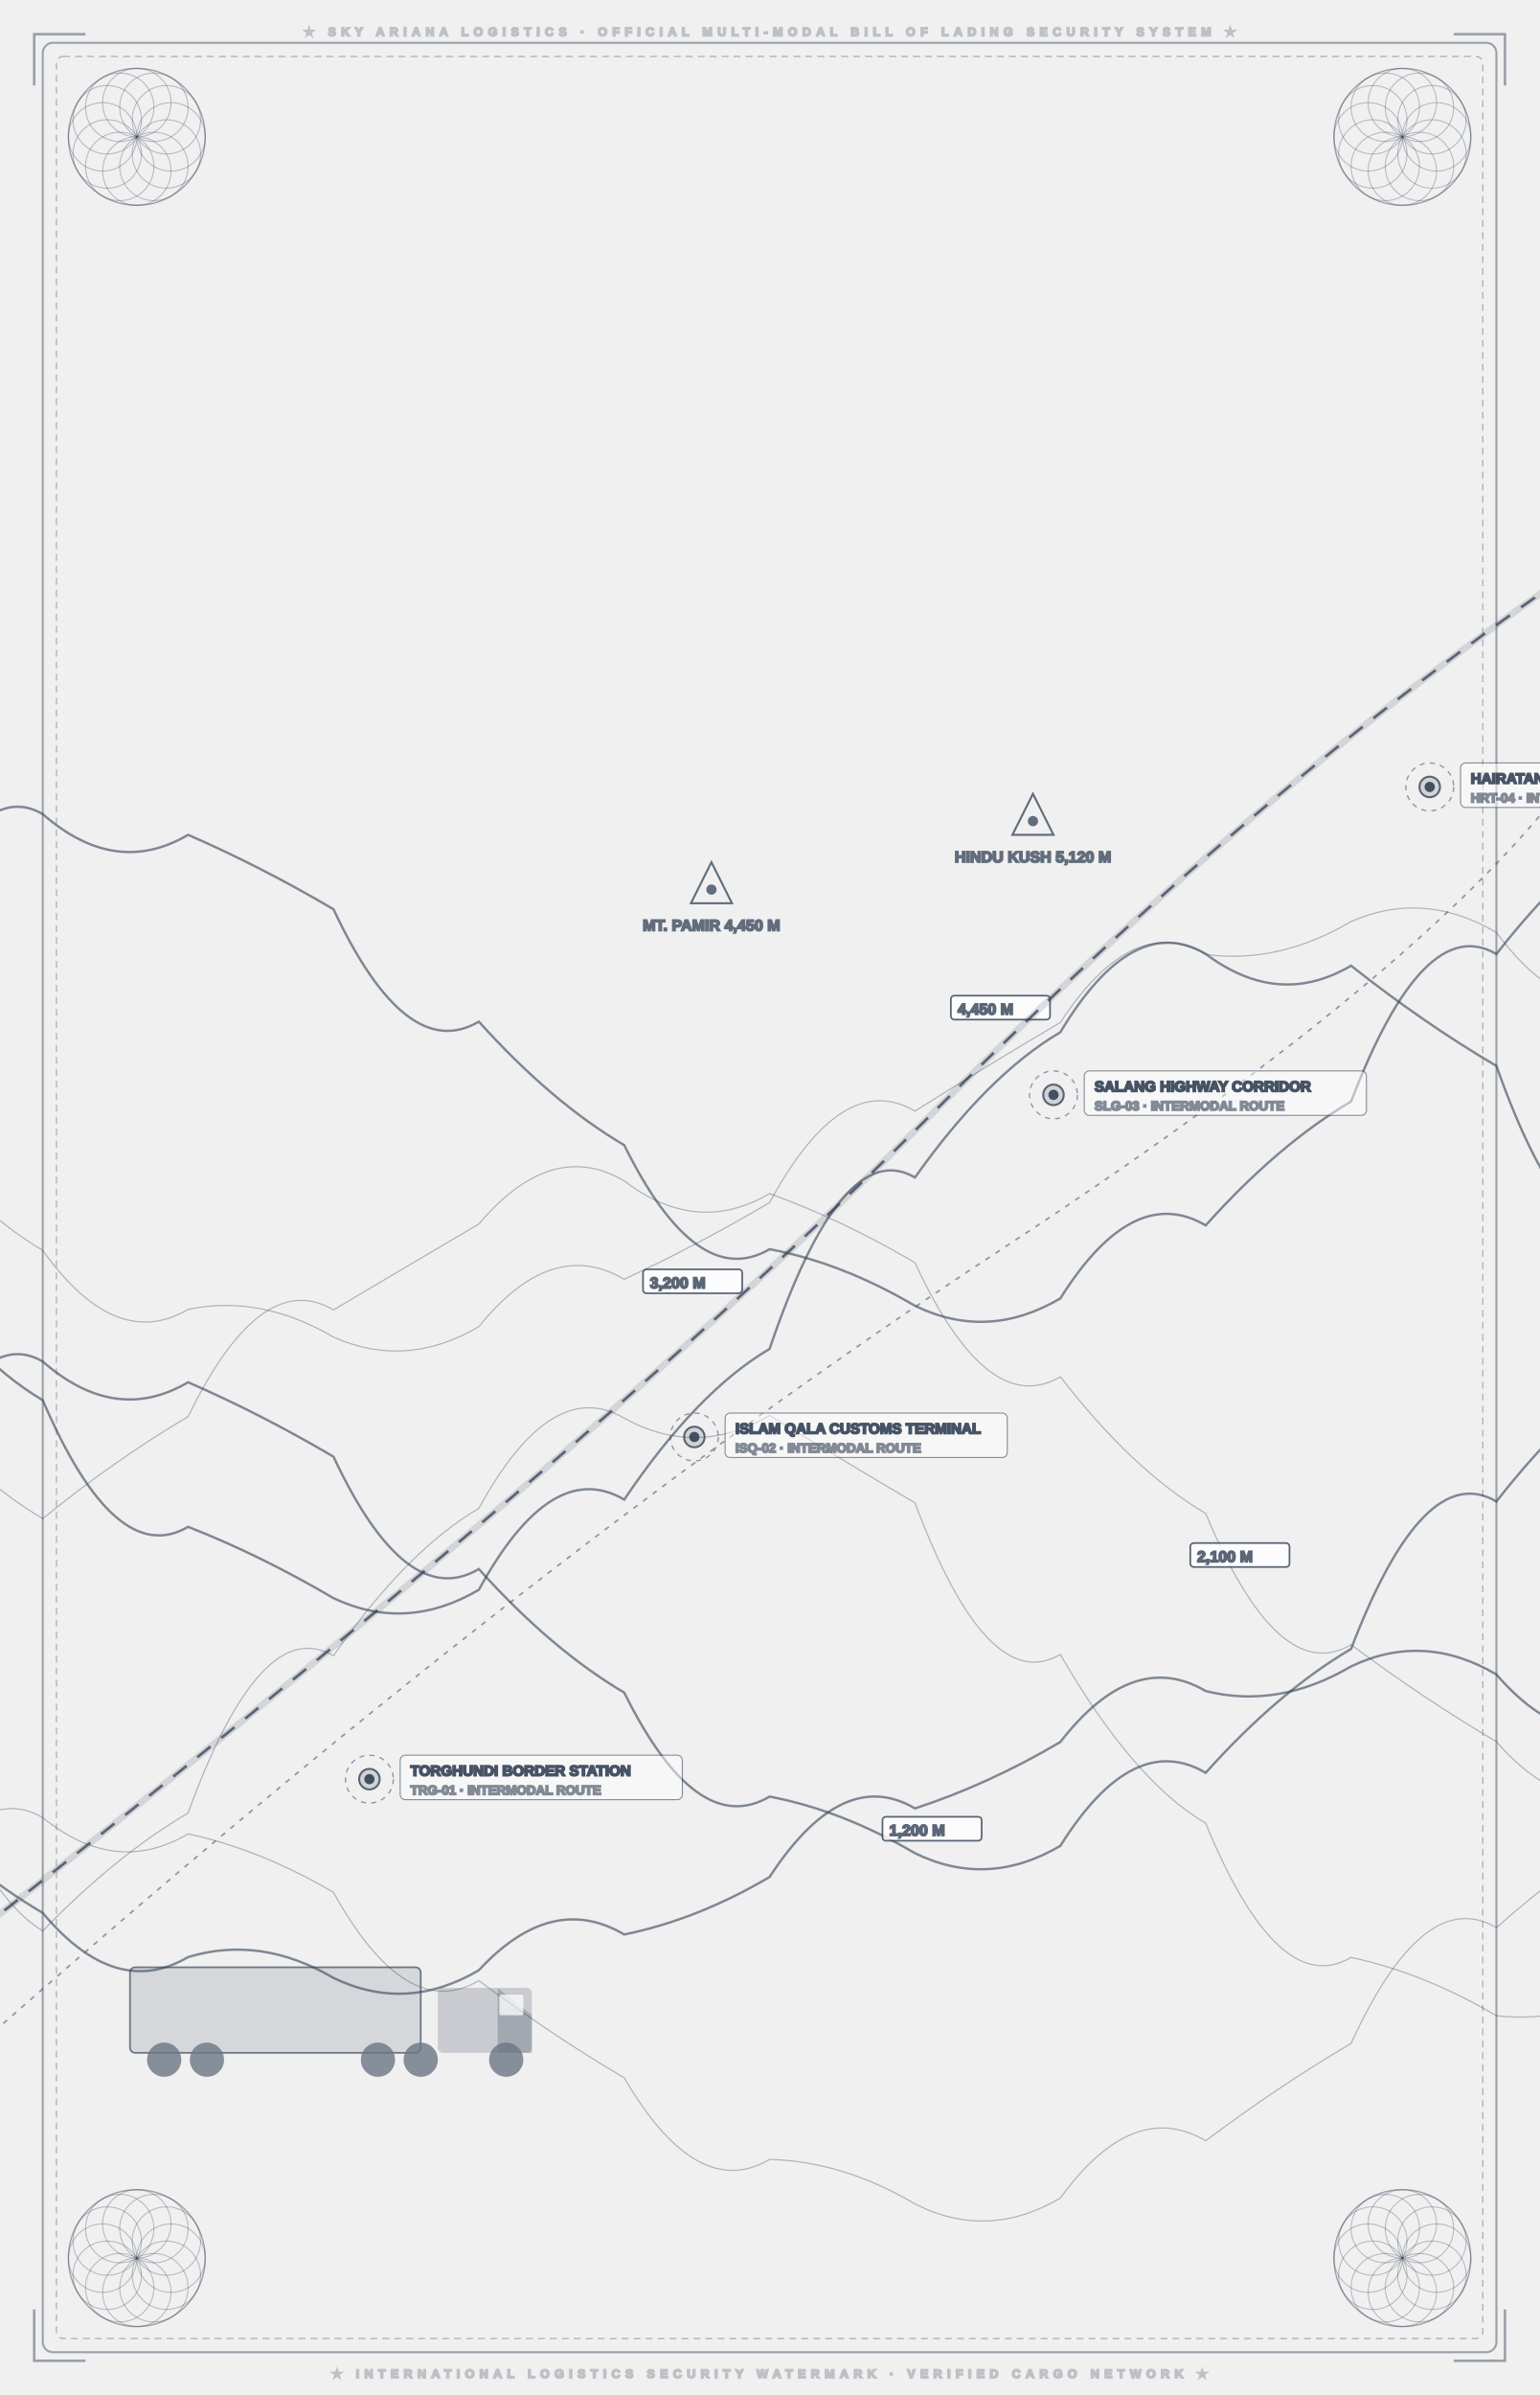
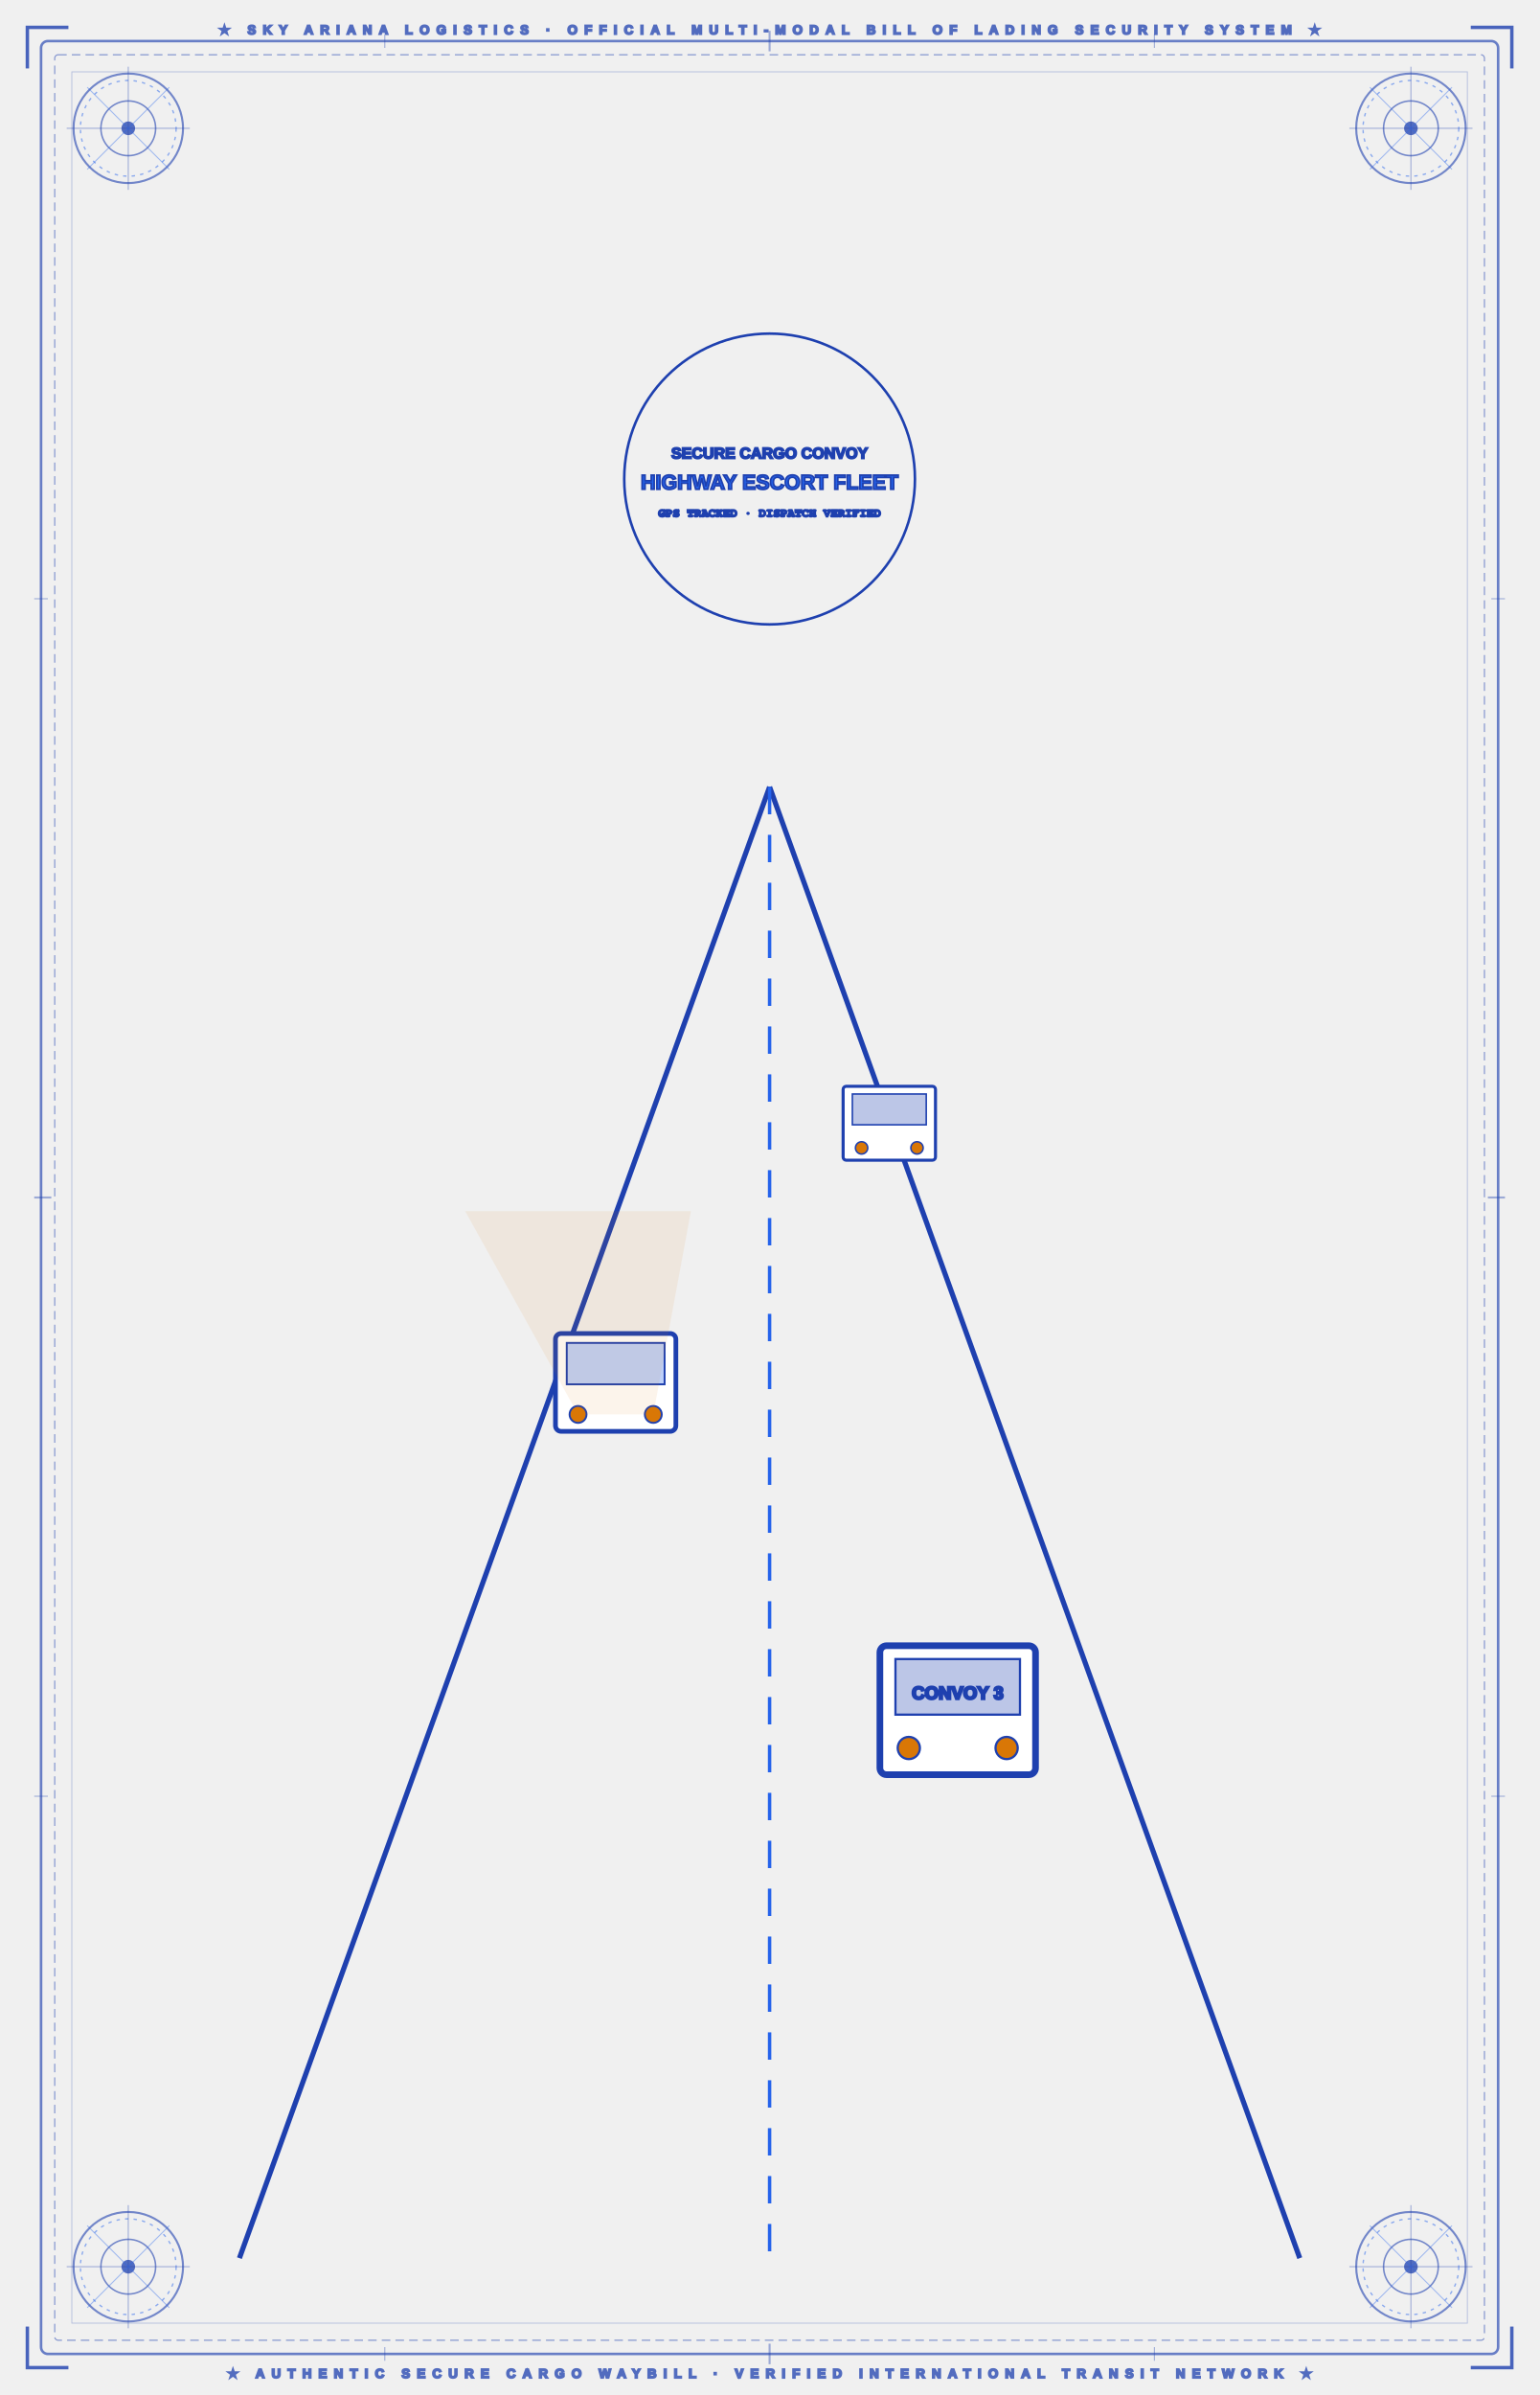
<svg xmlns="http://www.w3.org/2000/svg" viewBox="0 0 900 1400" width="100%" height="100%">
  <defs>
    <filter id="soft-glow" x="-20%" y="-20%" width="140%" height="140%">
      <feGaussianBlur stdDeviation="1.5" result="blur" />
      <feComposite in="SourceGraphic" in2="blur" operator="over" />
    </filter>
+     <linearGradient id="primary-grad" x1="0%" y1="0%" x2="100%" y2="100%">
+       <stop offset="0%" stop-color="#1e40af" stop-opacity="0.85" />
+       <stop offset="100%" stop-color="#2563eb" stop-opacity="0.5" />
+     </linearGradient>
+     <linearGradient id="fade-down" x1="0%" y1="0%" x2="0%" y2="100%">
+       <stop offset="0%" stop-color="#1e40af" stop-opacity="0.7" />
+       <stop offset="100%" stop-color="#2563eb" stop-opacity="0.1" />
+     </linearGradient>
  </defs>
-   <g transform="translate(80,80)">
-     <circle cx="0" cy="0" r="40" fill="none" stroke="#334155" stroke-width="0.8" opacity="0.45" />
-     <circle cx="20.0" cy="0.0" r="20.0" fill="none" stroke="#334155" stroke-width="0.6" opacity="0.32" />
-     <circle cx="17.3" cy="10.0" r="20.0" fill="none" stroke="#334155" stroke-width="0.6" opacity="0.32" />
-     <circle cx="10.0" cy="17.3" r="20.0" fill="none" stroke="#334155" stroke-width="0.6" opacity="0.32" />
-     <circle cx="0.0" cy="20.0" r="20.0" fill="none" stroke="#334155" stroke-width="0.6" opacity="0.32" />
-     <circle cx="-10.0" cy="17.3" r="20.0" fill="none" stroke="#334155" stroke-width="0.6" opacity="0.32" />
-     <circle cx="-17.3" cy="10.0" r="20.0" fill="none" stroke="#334155" stroke-width="0.6" opacity="0.32" />
-     <circle cx="-20.0" cy="0.0" r="20.0" fill="none" stroke="#334155" stroke-width="0.6" opacity="0.32" />
-     <circle cx="-17.3" cy="-10.0" r="20.0" fill="none" stroke="#334155" stroke-width="0.6" opacity="0.32" />
-     <circle cx="-10.0" cy="-17.3" r="20.0" fill="none" stroke="#334155" stroke-width="0.6" opacity="0.32" />
-     <circle cx="-0.0" cy="-20.0" r="20.0" fill="none" stroke="#334155" stroke-width="0.6" opacity="0.32" />
-     <circle cx="10.0" cy="-17.3" r="20.0" fill="none" stroke="#334155" stroke-width="0.6" opacity="0.32" />
-     <circle cx="17.3" cy="-10.0" r="20.0" fill="none" stroke="#334155" stroke-width="0.6" opacity="0.32" />
-   </g>
-   <g transform="translate(820,80)">
-     <circle cx="0" cy="0" r="40" fill="none" stroke="#334155" stroke-width="0.8" opacity="0.45" />
-     <circle cx="20.0" cy="0.0" r="20.0" fill="none" stroke="#334155" stroke-width="0.6" opacity="0.32" />
-     <circle cx="17.3" cy="10.0" r="20.0" fill="none" stroke="#334155" stroke-width="0.6" opacity="0.32" />
-     <circle cx="10.0" cy="17.3" r="20.0" fill="none" stroke="#334155" stroke-width="0.6" opacity="0.32" />
-     <circle cx="0.0" cy="20.0" r="20.0" fill="none" stroke="#334155" stroke-width="0.6" opacity="0.32" />
-     <circle cx="-10.0" cy="17.3" r="20.0" fill="none" stroke="#334155" stroke-width="0.6" opacity="0.32" />
-     <circle cx="-17.3" cy="10.0" r="20.0" fill="none" stroke="#334155" stroke-width="0.6" opacity="0.32" />
-     <circle cx="-20.0" cy="0.0" r="20.0" fill="none" stroke="#334155" stroke-width="0.6" opacity="0.32" />
-     <circle cx="-17.3" cy="-10.0" r="20.0" fill="none" stroke="#334155" stroke-width="0.6" opacity="0.32" />
-     <circle cx="-10.0" cy="-17.3" r="20.0" fill="none" stroke="#334155" stroke-width="0.6" opacity="0.32" />
-     <circle cx="-0.0" cy="-20.0" r="20.0" fill="none" stroke="#334155" stroke-width="0.6" opacity="0.32" />
-     <circle cx="10.0" cy="-17.3" r="20.0" fill="none" stroke="#334155" stroke-width="0.6" opacity="0.32" />
-     <circle cx="17.3" cy="-10.0" r="20.0" fill="none" stroke="#334155" stroke-width="0.6" opacity="0.32" />
-   </g>
-   <g transform="translate(80,1320)">
-     <circle cx="0" cy="0" r="40" fill="none" stroke="#334155" stroke-width="0.8" opacity="0.45" />
-     <circle cx="20.0" cy="0.0" r="20.0" fill="none" stroke="#334155" stroke-width="0.6" opacity="0.32" />
-     <circle cx="17.3" cy="10.0" r="20.0" fill="none" stroke="#334155" stroke-width="0.6" opacity="0.32" />
-     <circle cx="10.0" cy="17.3" r="20.0" fill="none" stroke="#334155" stroke-width="0.6" opacity="0.32" />
-     <circle cx="0.0" cy="20.0" r="20.0" fill="none" stroke="#334155" stroke-width="0.6" opacity="0.32" />
-     <circle cx="-10.0" cy="17.3" r="20.0" fill="none" stroke="#334155" stroke-width="0.6" opacity="0.32" />
-     <circle cx="-17.3" cy="10.0" r="20.0" fill="none" stroke="#334155" stroke-width="0.6" opacity="0.32" />
-     <circle cx="-20.0" cy="0.0" r="20.0" fill="none" stroke="#334155" stroke-width="0.6" opacity="0.32" />
-     <circle cx="-17.3" cy="-10.0" r="20.0" fill="none" stroke="#334155" stroke-width="0.6" opacity="0.32" />
-     <circle cx="-10.0" cy="-17.3" r="20.0" fill="none" stroke="#334155" stroke-width="0.6" opacity="0.32" />
-     <circle cx="-0.0" cy="-20.0" r="20.0" fill="none" stroke="#334155" stroke-width="0.6" opacity="0.32" />
-     <circle cx="10.0" cy="-17.3" r="20.0" fill="none" stroke="#334155" stroke-width="0.6" opacity="0.32" />
-     <circle cx="17.3" cy="-10.0" r="20.0" fill="none" stroke="#334155" stroke-width="0.6" opacity="0.32" />
-   </g>
-   <g transform="translate(820,1320)">
-     <circle cx="0" cy="0" r="40" fill="none" stroke="#334155" stroke-width="0.8" opacity="0.45" />
-     <circle cx="20.0" cy="0.0" r="20.0" fill="none" stroke="#334155" stroke-width="0.6" opacity="0.32" />
-     <circle cx="17.3" cy="10.0" r="20.0" fill="none" stroke="#334155" stroke-width="0.6" opacity="0.32" />
-     <circle cx="10.0" cy="17.3" r="20.0" fill="none" stroke="#334155" stroke-width="0.6" opacity="0.32" />
-     <circle cx="0.0" cy="20.0" r="20.0" fill="none" stroke="#334155" stroke-width="0.6" opacity="0.32" />
-     <circle cx="-10.0" cy="17.3" r="20.0" fill="none" stroke="#334155" stroke-width="0.6" opacity="0.32" />
-     <circle cx="-17.3" cy="10.0" r="20.0" fill="none" stroke="#334155" stroke-width="0.6" opacity="0.32" />
-     <circle cx="-20.0" cy="0.0" r="20.0" fill="none" stroke="#334155" stroke-width="0.6" opacity="0.32" />
-     <circle cx="-17.3" cy="-10.0" r="20.0" fill="none" stroke="#334155" stroke-width="0.6" opacity="0.32" />
-     <circle cx="-10.0" cy="-17.3" r="20.0" fill="none" stroke="#334155" stroke-width="0.6" opacity="0.32" />
-     <circle cx="-0.0" cy="-20.0" r="20.0" fill="none" stroke="#334155" stroke-width="0.6" opacity="0.32" />
-     <circle cx="10.0" cy="-17.3" r="20.0" fill="none" stroke="#334155" stroke-width="0.6" opacity="0.32" />
-     <circle cx="17.3" cy="-10.0" r="20.0" fill="none" stroke="#334155" stroke-width="0.6" opacity="0.32" />
-   </g>
-   <g fill="none" stroke="#334155" opacity="0.45">
-     <rect x="25" y="25" width="850" height="1350" rx="6" stroke-width="1.2" />
-     <rect x="33" y="33" width="834" height="1334" rx="4" stroke-width="0.6" stroke-dasharray="4 3" />
-     <path d="M20,50 L20,20 L50,20" stroke-width="1.5" />
-     <path d="M880,50 L880,20 L850,20" stroke-width="1.5" />
-     <path d="M20,1350 L20,1380 L50,1380" stroke-width="1.5" />
-     <path d="M880,1350 L880,1380 L850,1380" stroke-width="1.5" />
-     <text x="450" y="21" font-family="Arial, sans-serif" font-size="7" font-weight="bold" letter-spacing="3" text-anchor="middle" fill="#334155" opacity="0.6">★ SKY ARIANA LOGISTICS · OFFICIAL MULTI-MODAL BILL OF LADING SECURITY SYSTEM ★</text>
-     <text x="450" y="1390" font-family="Arial, sans-serif" font-size="7" font-weight="bold" letter-spacing="3" text-anchor="middle" fill="#334155" opacity="0.6">★ INTERNATIONAL LOGISTICS SECURITY WATERMARK · VERIFIED CARGO NETWORK ★</text>
-   </g>
-   <g fill="none" stroke="#334155" stroke-linecap="round">
-     <path d="M -60,570.115 Q -17.5,450.9 25.0,475.9 Q 67.5,513.0 110.0,488.0 Q 152.5,506.5 195.0,531.5 Q 237.5,622.2 280.0,597.2 Q 322.5,644.4 365.0,669.4 Q 407.5,755.2 450.0,730.2 Q 492.5,738.3 535.0,763.3 Q 577.5,784.0 620.0,759.0 Q 662.5,691.3 705.0,716.3 Q 747.5,668.9 790.0,643.9 Q 832.5,532.7 875.0,557.7 Q 917.5,503.0 960.0,478.0" stroke-width="1.4" opacity="0.6" stroke-dasharray="none" />
-     <rect x="556" y="582" width="58" height="14" fill="#ffffff" opacity="0.8" rx="2" />
-     <text x="560" y="593" font-family="Arial, sans-serif" font-size="9" font-weight="bold" fill="#334155" opacity="0.8">4,450 M</text>
-     <path d="M -60,650.115 Q -17.5,705.9 25.0,730.9 Q 67.5,790.4 110.0,765.4 Q 152.5,756.6 195.0,781.6 Q 237.5,800.5 280.0,775.5 Q 322.5,722.8 365.0,747.8 Q 407.5,728.0 450.0,703.0 Q 492.5,624.5 535.0,649.5 Q 577.5,622.7 620.0,597.7 Q 662.5,532.9 705.0,557.9 Q 747.5,563.7 790.0,538.7 Q 832.5,520.1 875.0,545.1 Q 917.5,602.4 960.0,577.4" stroke-width="0.7" opacity="0.35" stroke-dasharray="none" />
-     <path d="M -60,730.115 Q -17.5,793.5 25.0,818.5 Q 67.5,917.5 110.0,892.5 Q 152.5,909.2 195.0,934.2 Q 237.5,954.3 280.0,929.3 Q 322.5,851.6 365.0,876.6 Q 407.5,813.5 450.0,788.5 Q 492.5,663.3 535.0,688.3 Q 577.5,628.4 620.0,603.4 Q 662.5,532.6 705.0,557.6 Q 747.5,589.5 790.0,564.5 Q 832.5,598.1 875.0,623.1 Q 917.5,743.2 960.0,718.2" stroke-width="1.4" opacity="0.6" stroke-dasharray="none" />
-     <rect x="376" y="742" width="58" height="14" fill="#ffffff" opacity="0.8" rx="2" />
-     <text x="380" y="753" font-family="Arial, sans-serif" font-size="9" font-weight="bold" fill="#334155" opacity="0.8">3,200 M</text>
-     <path d="M -60,810.115 Q -17.5,862.7 25.0,887.7 Q 67.5,853.1 110.0,828.1 Q 152.5,740.7 195.0,765.7 Q 237.5,740.5 280.0,715.5 Q 322.5,665.3 365.0,690.3 Q 407.5,722.7 450.0,697.7 Q 492.5,713.1 535.0,738.1 Q 577.5,829.8 620.0,804.8 Q 662.5,859.7 705.0,884.7 Q 747.5,986.4 790.0,961.4 Q 832.5,993.1 875.0,1018.1 Q 917.5,1066.8 960.0,1041.8" stroke-width="0.7" opacity="0.35" stroke-dasharray="none" />
-     <path d="M -60,890.115 Q -17.5,770.9 25.0,795.9 Q 67.5,833.0 110.0,808.0 Q 152.5,826.5 195.0,851.5 Q 237.5,942.2 280.0,917.2 Q 322.5,964.4 365.0,989.4 Q 407.5,1075.2 450.0,1050.2 Q 492.5,1058.3 535.0,1083.3 Q 577.5,1104.0 620.0,1079.0 Q 662.5,1011.3 705.0,1036.3 Q 747.5,988.9 790.0,963.9 Q 832.5,852.7 875.0,877.7 Q 917.5,823.0 960.0,798.0" stroke-width="1.4" opacity="0.6" stroke-dasharray="none" />
-     <rect x="696" y="902" width="58" height="14" fill="#ffffff" opacity="0.8" rx="2" />
-     <text x="700" y="913" font-family="Arial, sans-serif" font-size="9" font-weight="bold" fill="#334155" opacity="0.8">2,100 M</text>
-     <path d="M -60,970.115 Q -17.5,1103.7 25.0,1128.7 Q 67.5,1084.8 110.0,1059.8 Q 152.5,942.9 195.0,967.9 Q 237.5,906.7 280.0,881.7 Q 322.5,804.0 365.0,829.0 Q 407.5,852.4 450.0,827.4 Q 492.5,853.5 535.0,878.5 Q 577.5,992.1 620.0,967.1 Q 662.5,1040.8 705.0,1065.8 Q 747.5,1169.2 790.0,1144.2 Q 832.5,1153.3 875.0,1178.3 Q 917.5,1183.2 960.0,1158.2" stroke-width="0.7" opacity="0.35" stroke-dasharray="none" />
-     <path d="M -60,1050.115 Q -17.5,1093.2 25.0,1118.2 Q 67.5,1169.0 110.0,1144.0 Q 152.5,1131.2 195.0,1156.2 Q 237.5,1176.7 280.0,1151.7 Q 322.5,1105.8 365.0,1130.8 Q 407.5,1122.2 450.0,1097.2 Q 492.5,1032.1 535.0,1057.1 Q 577.5,1043.3 620.0,1018.3 Q 662.5,963.5 705.0,988.5 Q 747.5,999.1 790.0,974.1 Q 832.5,953.8 875.0,978.8 Q 917.5,1028.0 960.0,1003.0" stroke-width="1.4" opacity="0.6" stroke-dasharray="none" />
-     <rect x="516" y="1062" width="58" height="14" fill="#ffffff" opacity="0.8" rx="2" />
-     <text x="520" y="1073" font-family="Arial, sans-serif" font-size="9" font-weight="bold" fill="#334155" opacity="0.8">1,200 M</text>
-     <path d="M -60,1130.115 Q -17.5,1037.5 25.0,1062.5 Q 67.5,1097.0 110.0,1072.0 Q 152.5,1081.2 195.0,1106.2 Q 237.5,1182.8 280.0,1157.8 Q 322.5,1189.6 365.0,1214.6 Q 407.5,1287.3 450.0,1262.3 Q 492.5,1263.3 535.0,1288.3 Q 577.5,1309.9 620.0,1284.9 Q 662.5,1226.4 705.0,1251.4 Q 747.5,1219.5 790.0,1194.5 Q 832.5,1101.8 875.0,1126.8 Q 917.5,1089.1 960.0,1064.1" stroke-width="0.7" opacity="0.35" stroke-dasharray="none" />
-     <g transform="translate(416,520)" opacity="0.75">
-       <polygon points="0,-16 -12,8 12,8" fill="none" stroke="#334155" stroke-width="1.2" />
-       <circle cx="0" cy="0" r="2.5" fill="#334155" />
-       <text x="0" y="24" font-family="Arial, sans-serif" font-size="9" font-weight="bold" fill="#334155" text-anchor="middle">MT. PAMIR 4,450 M</text>
-     </g>
-     <g transform="translate(604,480)" opacity="0.75">
-       <polygon points="0,-16 -12,8 12,8" fill="none" stroke="#334155" stroke-width="1.2" />
-       <circle cx="0" cy="0" r="2.5" fill="#334155" />
-       <text x="0" y="24" font-family="Arial, sans-serif" font-size="9" font-weight="bold" fill="#334155" text-anchor="middle">HINDU KUSH 5,120 M</text>
+   <g fill="none" stroke="#1e40af">
+     <rect x="24" y="24" width="852" height="1352" rx="4" stroke-width="1.5" opacity="0.65" />
+     <rect x="32" y="32" width="836" height="1336" rx="2" stroke-width="0.7" stroke-dasharray="5 3" opacity="0.5" />
+     <rect x="42" y="42" width="816" height="1316" stroke-width="0.5" opacity="0.3" />
+     <path d="M16,40 L16,16 L40,16" stroke-width="2" opacity="0.8" />
+     <path d="M884,40 L884,16 L860,16" stroke-width="2" opacity="0.8" />
+     <path d="M16,1360 L16,1384 L40,1384" stroke-width="2" opacity="0.8" />
+     <path d="M884,1360 L884,1384 L860,1384" stroke-width="2" opacity="0.8" />
+     <text x="450" y="20" font-family="Arial, sans-serif" font-size="7.5" font-weight="bold" letter-spacing="4" text-anchor="middle" fill="#1e40af" opacity="0.75">★ SKY ARIANA LOGISTICS · OFFICIAL MULTI-MODAL BILL OF LADING SECURITY SYSTEM ★</text>
+     <text x="450" y="1390" font-family="Arial, sans-serif" font-size="7.5" font-weight="bold" letter-spacing="4" text-anchor="middle" fill="#1e40af" opacity="0.75">★ AUTHENTIC SECURE CARGO WAYBILL · VERIFIED INTERNATIONAL TRANSIT NETWORK ★</text>
+     <g opacity="0.4" stroke-width="0.6">
+       <line x1="20" y1="350" x2="28" y2="350" />
+       <line x1="20" y1="700" x2="30" y2="700" stroke-width="1.2" />
+       <line x1="20" y1="1050" x2="28" y2="1050" />
+       <line x1="872" y1="350" x2="880" y2="350" />
+       <line x1="870" y1="700" x2="880" y2="700" stroke-width="1.2" />
+       <line x1="872" y1="1050" x2="880" y2="1050" />
+       <line x1="225" y1="20" x2="225" y2="28" />
+       <line x1="450" y1="18" x2="450" y2="30" stroke-width="1.2" />
+       <line x1="675" y1="20" x2="675" y2="28" />
+       <line x1="225" y1="1372" x2="225" y2="1380" />
+       <line x1="450" y1="1370" x2="450" y2="1382" stroke-width="1.2" />
+       <line x1="675" y1="1372" x2="675" y2="1380" />
    </g>
  </g>
-   <g stroke="#334155">
-     <path d="M-40,1150 Q346,850 546,650 T940,320" fill="none" stroke-width="4" stroke-opacity="0.15" />
-     <path d="M-40,1150 Q346,850 546,650 T940,320" fill="none" stroke-width="1.6" stroke-dasharray="10 8" stroke-opacity="0.75" />
-     <path d="M-40,1220 Q296,920 586,730 T940,420" fill="none" stroke-width="1" stroke-dasharray="3 4" stroke-opacity="0.5" />
-     <g transform="translate(216,1040)">
-       <circle cx="0" cy="0" r="14" fill="none" stroke-width="0.8" stroke-dasharray="3 3" opacity="0.5" />
-       <circle cx="0" cy="0" r="6" fill="#334155" fill-opacity="0.2" stroke-width="1.2" opacity="0.8" />
-       <circle cx="0" cy="0" r="2.5" fill="#334155" opacity="0.9" />
-       <rect x="18" y="-14" width="165" height="26" fill="#ffffff" fill-opacity="0.8" rx="3" stroke="#334155" stroke-width="0.6" opacity="0.6" />
-       <text x="24" y="-2" font-family="Arial, sans-serif" font-size="8.5" font-weight="bold" fill="#334155" opacity="0.9">TORGHUNDI BORDER STATION</text>
-       <text x="24" y="9" font-family="Arial, sans-serif" font-size="7.5" font-weight="bold" fill="#334155" opacity="0.6">TRG-01 · INTERMODAL ROUTE</text>
+   <g transform="translate(75,75)">
+     <circle cx="0" cy="0" r="32" fill="none" stroke="#1e40af" stroke-width="1.2" opacity="0.6" />
+     <circle cx="0" cy="0" r="28" fill="none" stroke="#2563eb" stroke-width="0.8" stroke-dasharray="2 3" opacity="0.5" />
+     <circle cx="0" cy="0" r="16" fill="none" stroke="#1e40af" stroke-width="0.9" opacity="0.6" />
+     <circle cx="0" cy="0" r="4" fill="#1e40af" opacity="0.75" />
+     <path d="M-36,0 L36,0 M0,-36 L0,36" stroke="#1e40af" stroke-width="0.6" opacity="0.4" />
+     <path d="M-24,-24 L24,24 M-24,24 L24,-24" stroke="#2563eb" stroke-width="0.6" opacity="0.4" />
+   </g>
+   <g transform="translate(825,75)">
+     <circle cx="0" cy="0" r="32" fill="none" stroke="#1e40af" stroke-width="1.2" opacity="0.6" />
+     <circle cx="0" cy="0" r="28" fill="none" stroke="#2563eb" stroke-width="0.8" stroke-dasharray="2 3" opacity="0.5" />
+     <circle cx="0" cy="0" r="16" fill="none" stroke="#1e40af" stroke-width="0.9" opacity="0.6" />
+     <circle cx="0" cy="0" r="4" fill="#1e40af" opacity="0.75" />
+     <path d="M-36,0 L36,0 M0,-36 L0,36" stroke="#1e40af" stroke-width="0.6" opacity="0.4" />
+     <path d="M-24,-24 L24,24 M-24,24 L24,-24" stroke="#2563eb" stroke-width="0.6" opacity="0.4" />
+   </g>
+   <g transform="translate(75,1325)">
+     <circle cx="0" cy="0" r="32" fill="none" stroke="#1e40af" stroke-width="1.2" opacity="0.6" />
+     <circle cx="0" cy="0" r="28" fill="none" stroke="#2563eb" stroke-width="0.8" stroke-dasharray="2 3" opacity="0.5" />
+     <circle cx="0" cy="0" r="16" fill="none" stroke="#1e40af" stroke-width="0.9" opacity="0.6" />
+     <circle cx="0" cy="0" r="4" fill="#1e40af" opacity="0.75" />
+     <path d="M-36,0 L36,0 M0,-36 L0,36" stroke="#1e40af" stroke-width="0.6" opacity="0.4" />
+     <path d="M-24,-24 L24,24 M-24,24 L24,-24" stroke="#2563eb" stroke-width="0.6" opacity="0.4" />
+   </g>
+   <g transform="translate(825,1325)">
+     <circle cx="0" cy="0" r="32" fill="none" stroke="#1e40af" stroke-width="1.2" opacity="0.6" />
+     <circle cx="0" cy="0" r="28" fill="none" stroke="#2563eb" stroke-width="0.8" stroke-dasharray="2 3" opacity="0.5" />
+     <circle cx="0" cy="0" r="16" fill="none" stroke="#1e40af" stroke-width="0.9" opacity="0.6" />
+     <circle cx="0" cy="0" r="4" fill="#1e40af" opacity="0.75" />
+     <path d="M-36,0 L36,0 M0,-36 L0,36" stroke="#1e40af" stroke-width="0.6" opacity="0.4" />
+     <path d="M-24,-24 L24,24 M-24,24 L24,-24" stroke="#2563eb" stroke-width="0.6" opacity="0.4" />
+   </g>
+   <g fill="none" stroke="#1e40af">
+     <line x1="450" y1="460" x2="140" y2="1320" stroke="#1e40af" stroke-width="3" />
+     <line x1="450" y1="460" x2="760" y2="1320" stroke="#1e40af" stroke-width="3" />
+     <line x1="450" y1="460" x2="450" y2="1320" stroke="#2563eb" stroke-width="2" stroke-dasharray="16 12" />
+     <g transform="translate(520, 680) scale(0.9)" fill="#1e40af">
+       <rect x="-30" y="-50" width="60" height="48" rx="2" fill="#ffffff" stroke="#1e40af" stroke-width="2" />
+       <rect x="-24" y="-45" width="48" height="20" fill="#1e40af" fill-opacity="0.3" />
+       <circle cx="-18" cy="-10" r="4" fill="#d97706" />
+       <circle cx="18" cy="-10" r="4" fill="#d97706" />
    </g>
-     <g transform="translate(406,840)">
-       <circle cx="0" cy="0" r="14" fill="none" stroke-width="0.8" stroke-dasharray="3 3" opacity="0.5" />
-       <circle cx="0" cy="0" r="6" fill="#334155" fill-opacity="0.2" stroke-width="1.2" opacity="0.8" />
-       <circle cx="0" cy="0" r="2.5" fill="#334155" opacity="0.9" />
-       <rect x="18" y="-14" width="165" height="26" fill="#ffffff" fill-opacity="0.8" rx="3" stroke="#334155" stroke-width="0.6" opacity="0.6" />
-       <text x="24" y="-2" font-family="Arial, sans-serif" font-size="8.5" font-weight="bold" fill="#334155" opacity="0.9">ISLAM QALA CUSTOMS TERMINAL</text>
-       <text x="24" y="9" font-family="Arial, sans-serif" font-size="7.5" font-weight="bold" fill="#334155" opacity="0.6">ISQ-02 · INTERMODAL ROUTE</text>
+     <g transform="translate(360, 840) scale(1.1)" fill="#1e40af">
+       <rect x="-32" y="-55" width="64" height="52" rx="3" fill="#ffffff" stroke="#1e40af" stroke-width="2.5" />
+       <rect x="-26" y="-50" width="52" height="22" fill="#2563eb" fill-opacity="0.3" />
+       <circle cx="-20" cy="-12" r="4.5" fill="#d97706" />
+       <circle cx="20" cy="-12" r="4.5" fill="#d97706" />
+       <polygon points="-20,-12 -80,-120 40,-120 20,-12" fill="#d97706" fill-opacity="0.08" stroke="none" />
    </g>
-     <g transform="translate(616,640)">
-       <circle cx="0" cy="0" r="14" fill="none" stroke-width="0.8" stroke-dasharray="3 3" opacity="0.5" />
-       <circle cx="0" cy="0" r="6" fill="#334155" fill-opacity="0.2" stroke-width="1.2" opacity="0.8" />
-       <circle cx="0" cy="0" r="2.5" fill="#334155" opacity="0.9" />
-       <rect x="18" y="-14" width="165" height="26" fill="#ffffff" fill-opacity="0.8" rx="3" stroke="#334155" stroke-width="0.6" opacity="0.6" />
-       <text x="24" y="-2" font-family="Arial, sans-serif" font-size="8.5" font-weight="bold" fill="#334155" opacity="0.9">SALANG HIGHWAY CORRIDOR</text>
-       <text x="24" y="9" font-family="Arial, sans-serif" font-size="7.5" font-weight="bold" fill="#334155" opacity="0.6">SLG-03 · INTERMODAL ROUTE</text>
+     <g transform="translate(560, 1040) scale(1.3)" fill="#1e40af">
+       <rect x="-35" y="-60" width="70" height="58" rx="3" fill="#ffffff" stroke="#1e40af" stroke-width="3" />
+       <rect x="-28" y="-54" width="56" height="25" fill="#1e40af" fill-opacity="0.3" />
+       <circle cx="-22" cy="-14" r="5" fill="#d97706" />
+       <circle cx="22" cy="-14" r="5" fill="#d97706" />
+       <text x="0" y="-36" font-family="Arial, sans-serif" font-size="8" font-weight="900" fill="#1e40af" text-anchor="middle">CONVOY 3</text>
    </g>
-     <g transform="translate(836,460)">
-       <circle cx="0" cy="0" r="14" fill="none" stroke-width="0.8" stroke-dasharray="3 3" opacity="0.5" />
-       <circle cx="0" cy="0" r="6" fill="#334155" fill-opacity="0.2" stroke-width="1.2" opacity="0.8" />
-       <circle cx="0" cy="0" r="2.5" fill="#334155" opacity="0.9" />
-       <rect x="18" y="-14" width="165" height="26" fill="#ffffff" fill-opacity="0.8" rx="3" stroke="#334155" stroke-width="0.6" opacity="0.6" />
-       <text x="24" y="-2" font-family="Arial, sans-serif" font-size="8.5" font-weight="bold" fill="#334155" opacity="0.9">HAIRATAN DRY PORT HUB</text>
-       <text x="24" y="9" font-family="Arial, sans-serif" font-size="7.5" font-weight="bold" fill="#334155" opacity="0.6">HRT-04 · INTERMODAL ROUTE</text>
-     </g>
-     <g transform="translate(256,1200)" fill="#334155" stroke="none" opacity="0.7">
-       <rect x="0" y="-38" width="55" height="38" rx="3" fill-opacity="0.3" />
-       <path d="M35,-38 L55,-22 L55,0 L35,0 Z" fill-opacity="0.4" />
-       <rect x="36" y="-34" width="14" height="12" rx="1" fill="#ffffff" fill-opacity="0.8" />
-       <rect x="-180" y="-50" width="170" height="50" rx="3" fill-opacity="0.2" stroke="#334155" stroke-width="1" />
-       <circle cx="-160" cy="4" r="10" fill="#334155" fill-opacity="0.8" />
-       <circle cx="-135" cy="4" r="10" fill="#334155" fill-opacity="0.8" />
-       <circle cx="-35" cy="4" r="10" fill="#334155" fill-opacity="0.8" />
-       <circle cx="-10" cy="4" r="10" fill="#334155" fill-opacity="0.8" />
-       <circle cx="40" cy="4" r="10" fill="#334155" fill-opacity="0.8" />
+     <g transform="translate(450, 280)">
+       <circle cx="0" cy="0" r="85" stroke="#1e40af" stroke-width="1.5" />
+       <text x="0" y="-12" font-family="Arial, sans-serif" font-size="9" font-weight="900" fill="#1e40af" text-anchor="middle">SECURE CARGO CONVOY</text>
+       <text x="0" y="6" font-family="Arial, sans-serif" font-size="12" font-weight="900" fill="#2563eb" text-anchor="middle">HIGHWAY ESCORT FLEET</text>
+       <text x="0" y="22" font-family="Courier, monospace" font-size="7" font-weight="bold" fill="#d97706" text-anchor="middle">GPS TRACKED · DISPATCH VERIFIED</text>
    </g>
  </g>
</svg>
